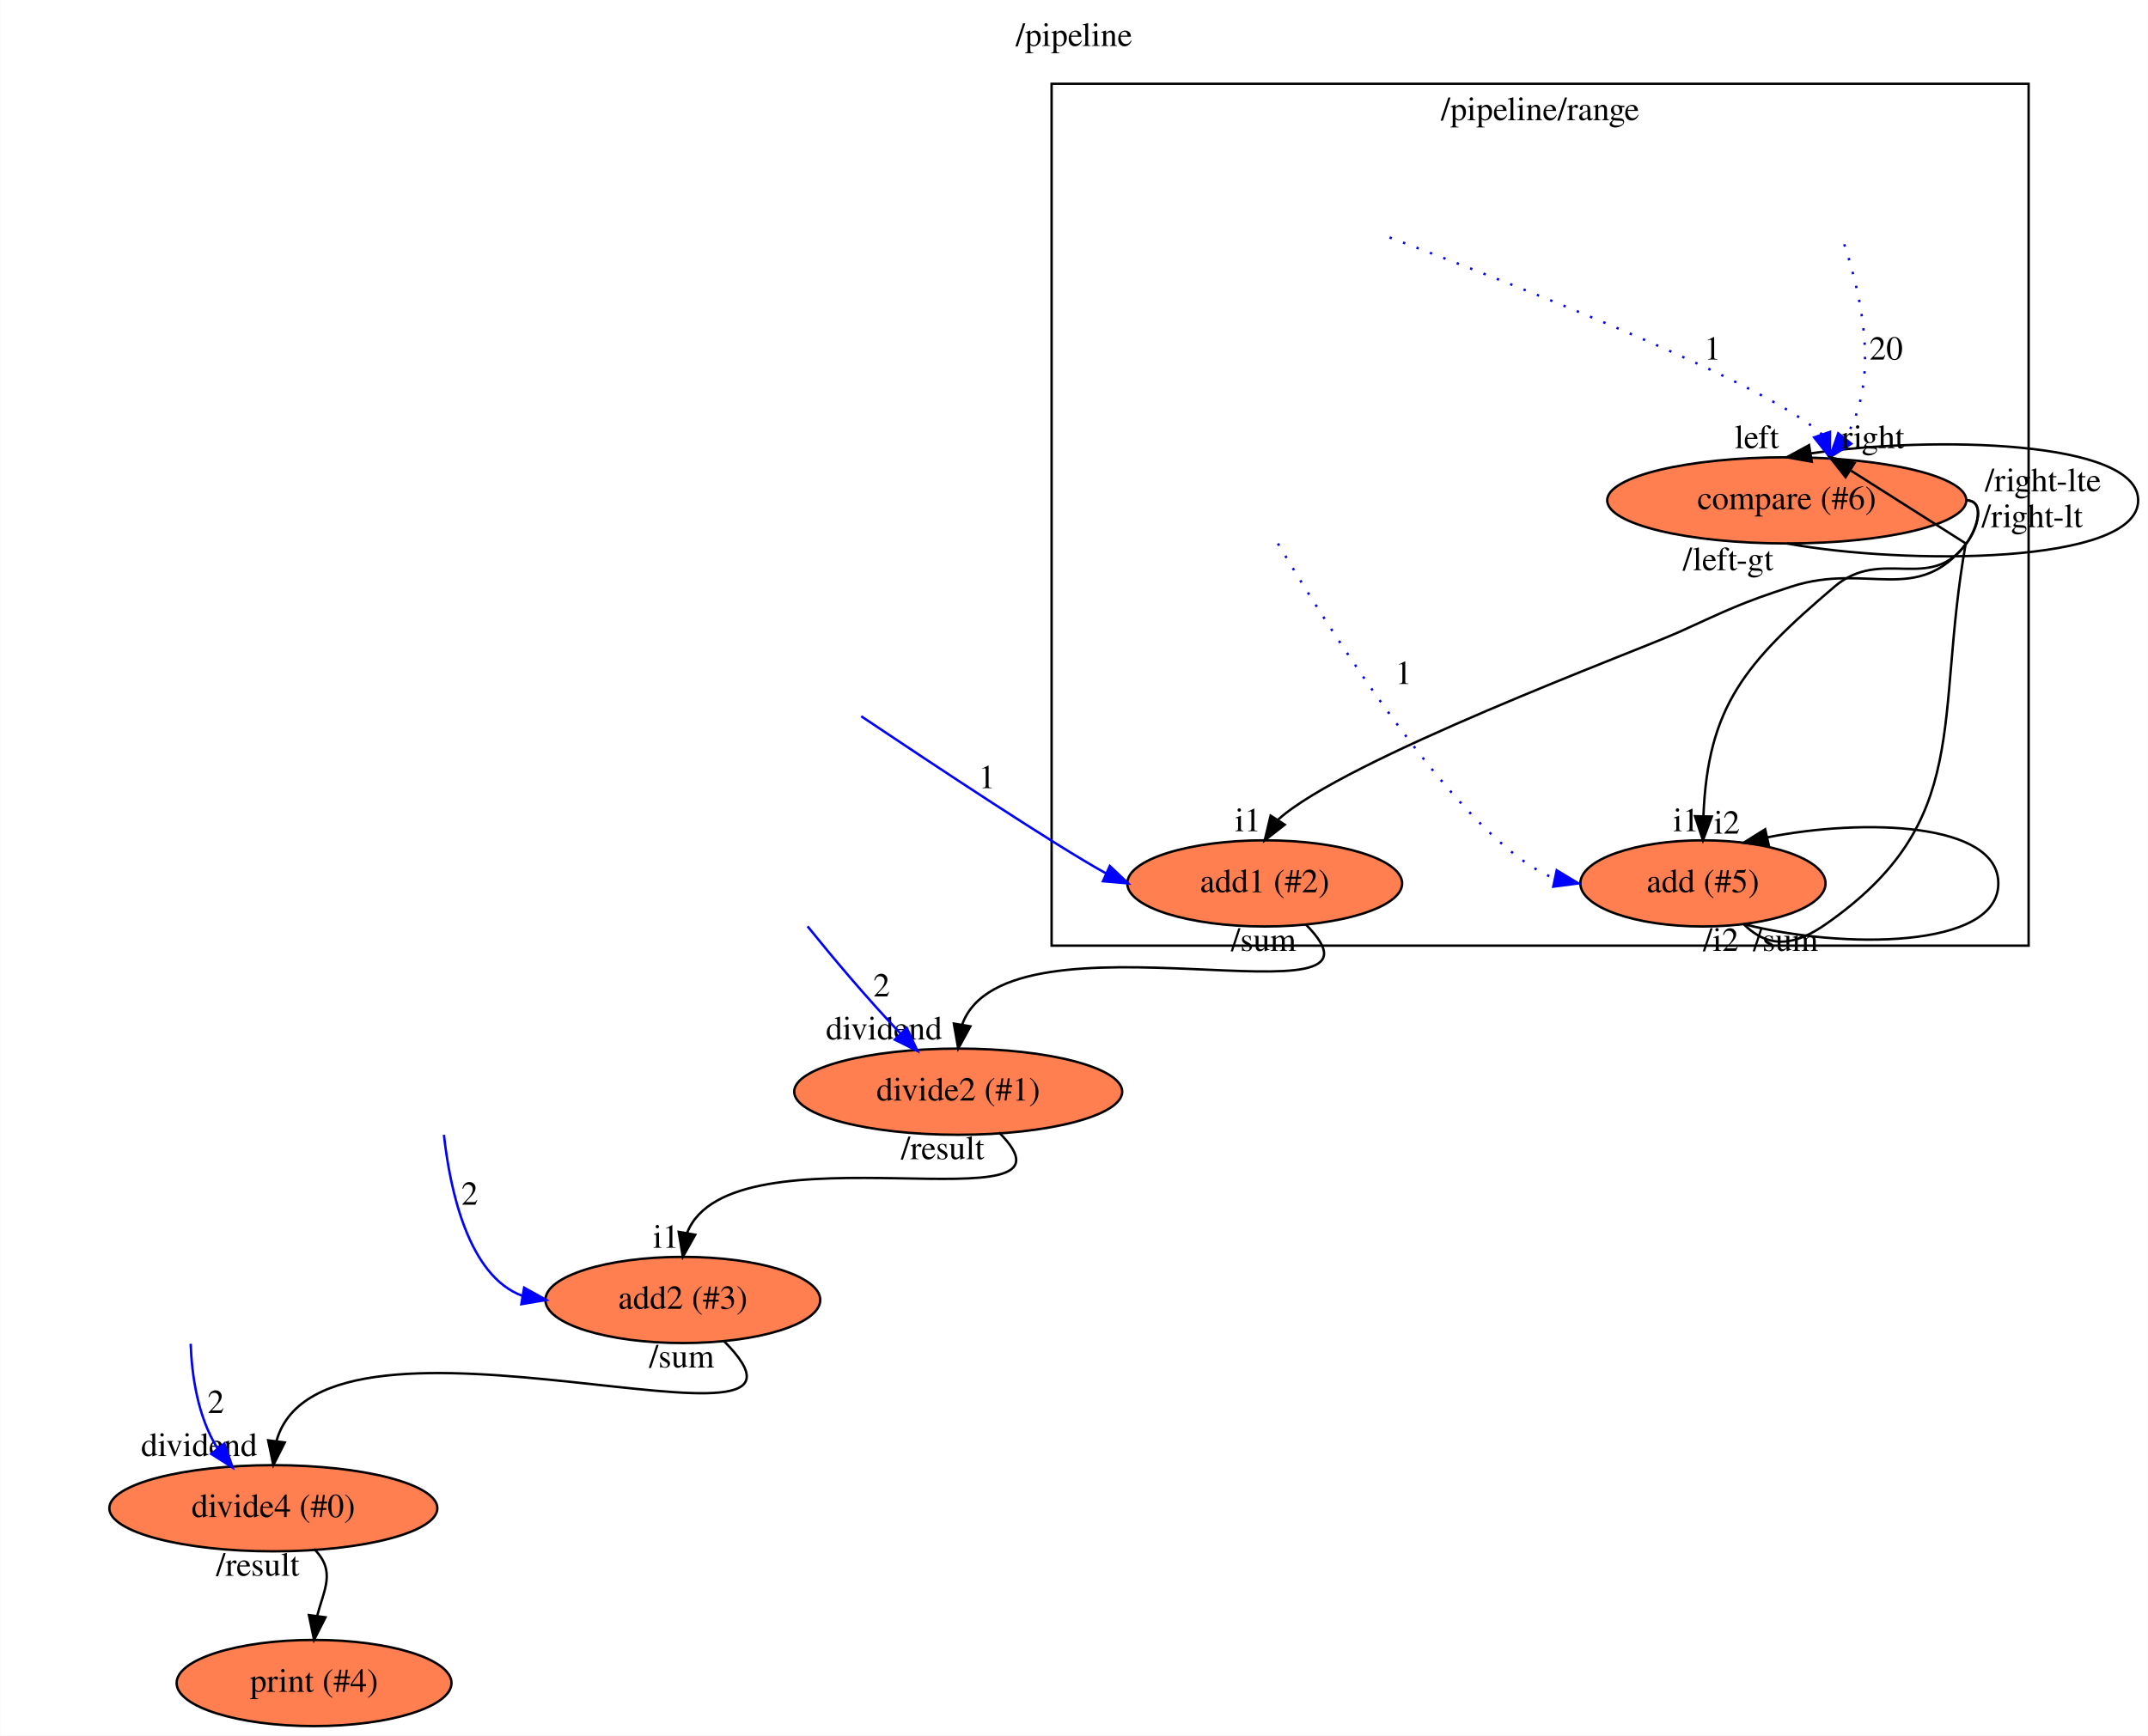
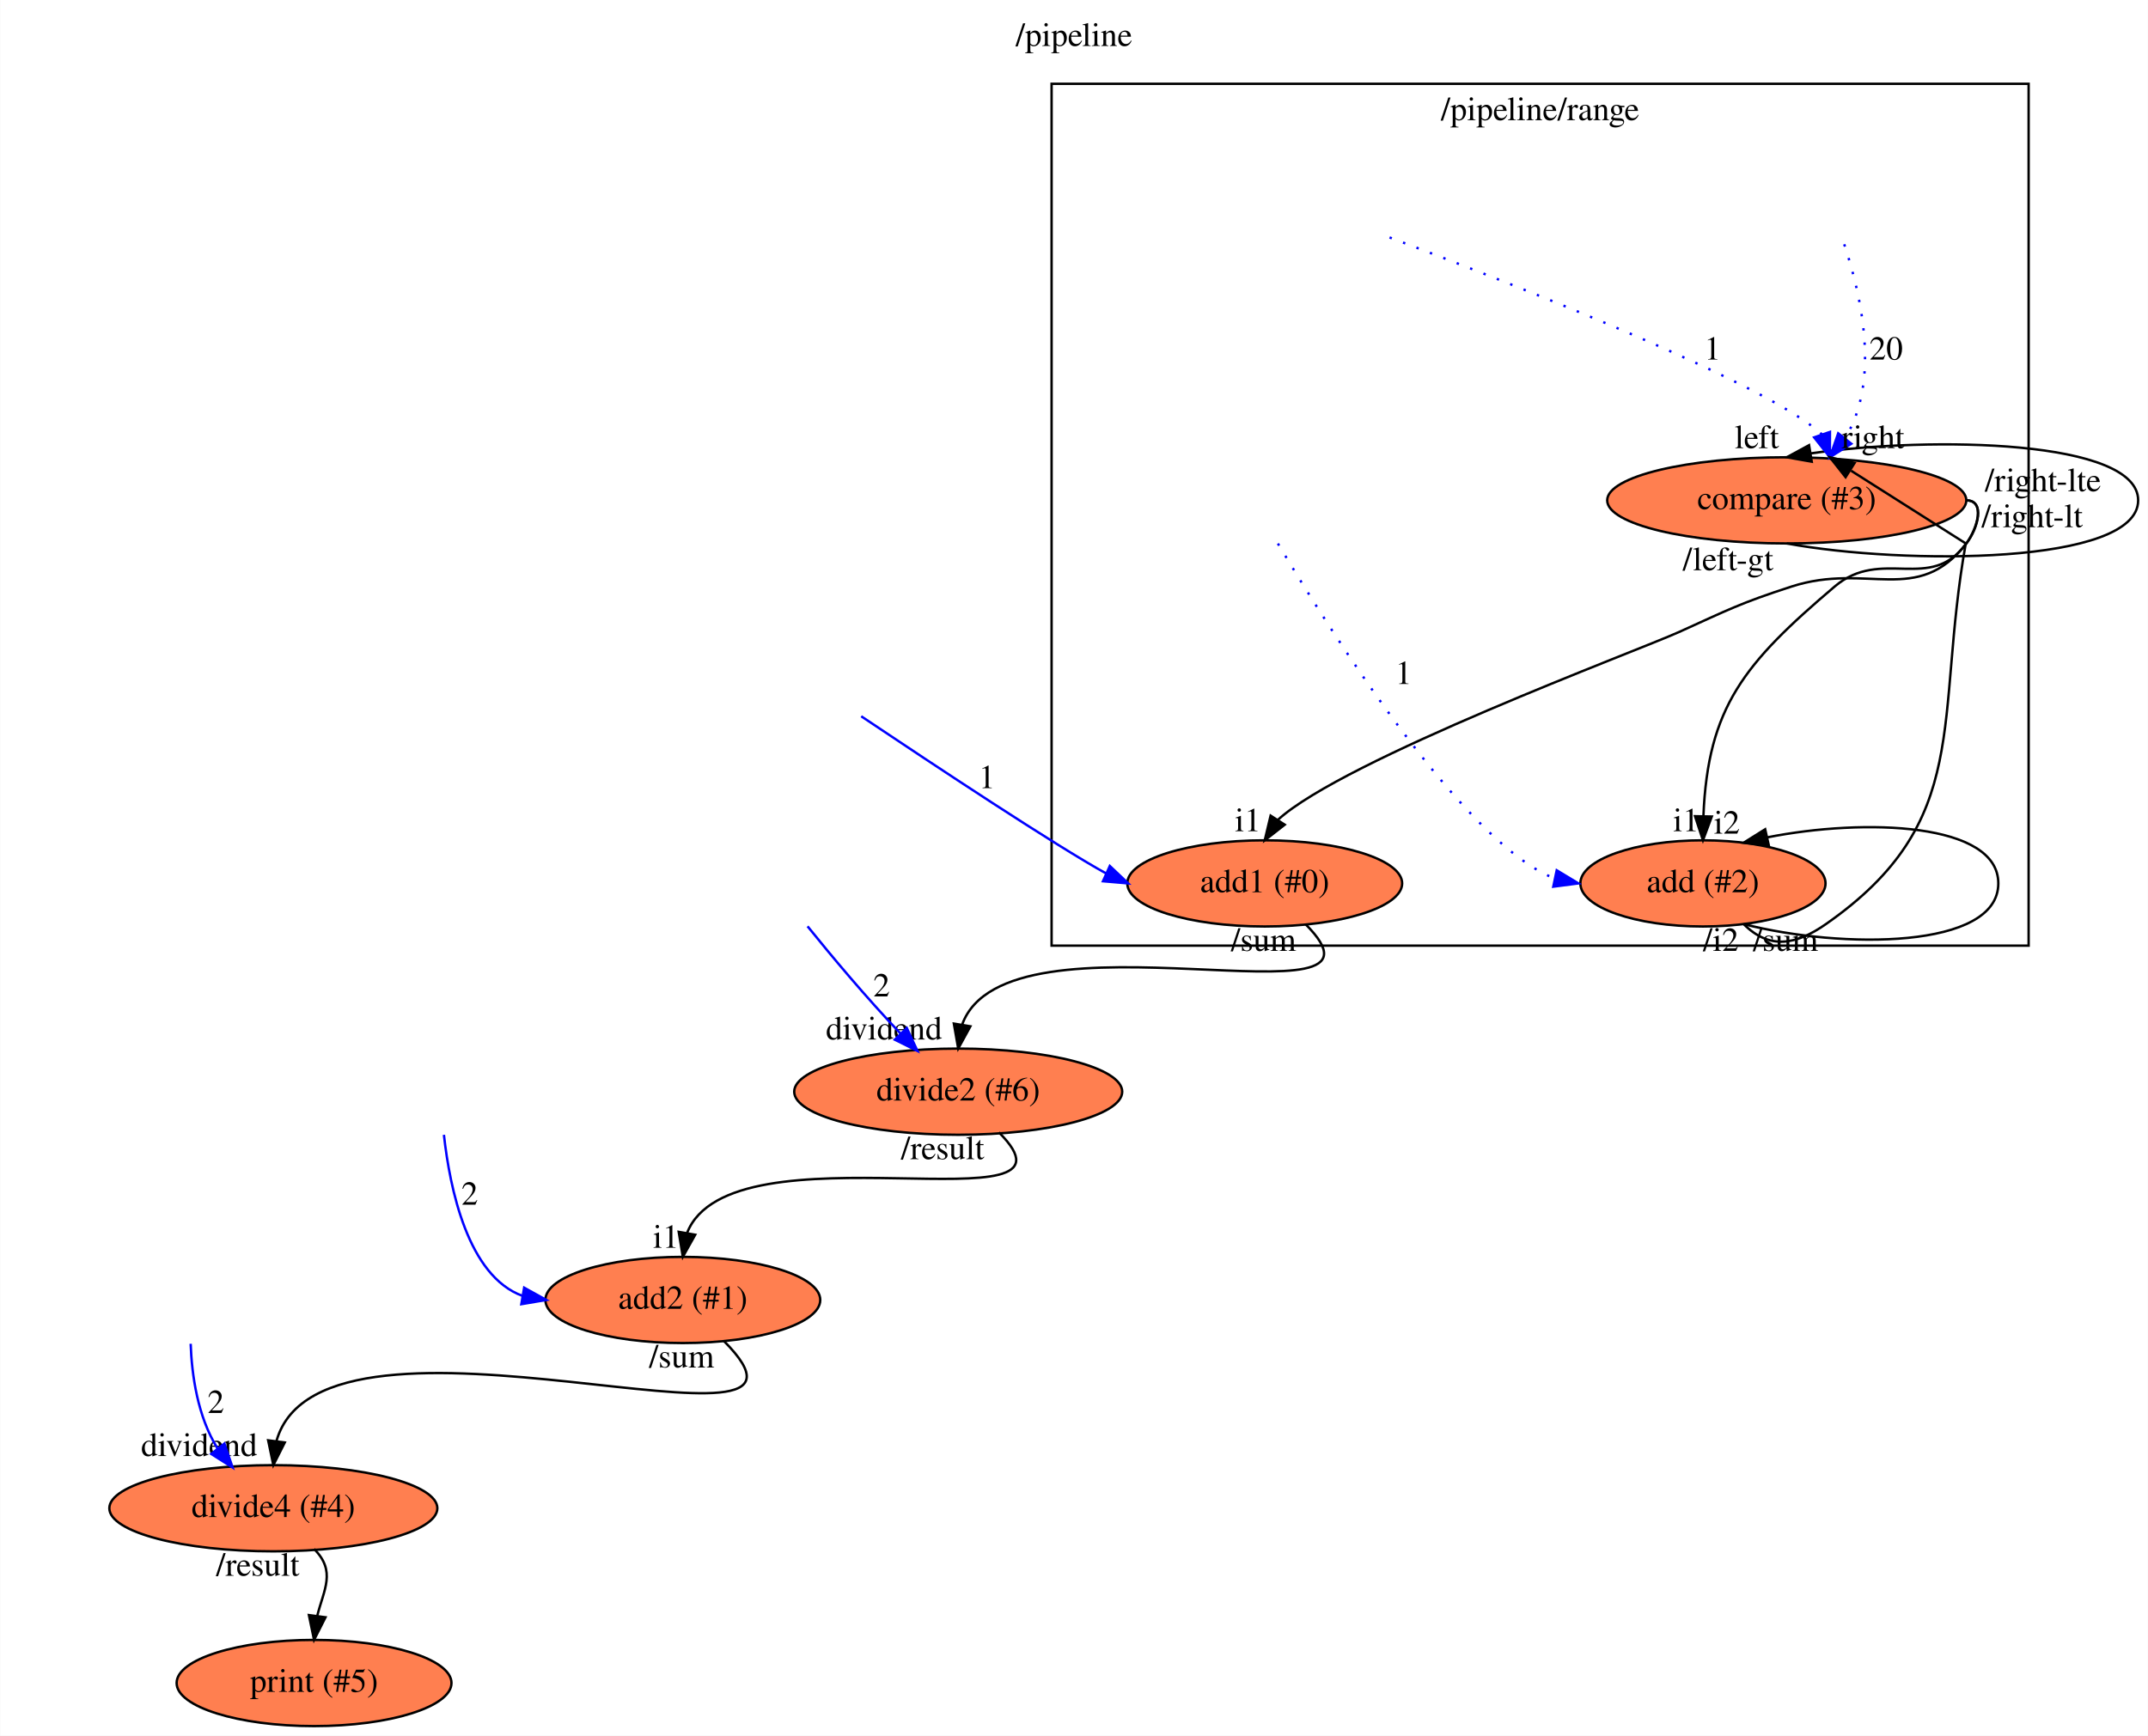
<svg xmlns="http://www.w3.org/2000/svg" xmlns:xlink="http://www.w3.org/1999/xlink" width="897pt" height="725pt" viewBox="0.00 0.00 896.79 725.00">
  <g id="graph0" class="graph" transform="scale(1 1) rotate(0) translate(4 721)">
    <polygon fill="#ffffff" stroke="transparent" points="-4,4 -4,-721 892.787,-721 892.787,4 -4,4" />
    <text text-anchor="middle" x="444.393" y="-701.8" font-family="Times,serif" font-size="14.00" fill="#000000">/pipeline</text>
    <g id="clust1" class="cluster">
      <polygon fill="none" stroke="#000000" points="435.043,-326 435.043,-686 843.043,-686 843.043,-326 435.043,-326" />
      <text text-anchor="middle" x="639.043" y="-670.8" font-family="Times,serif" font-size="14.00" fill="#000000">/pipeline/range</text>
    </g>
    <g id="node1" class="node">
      <g id="a_node1">
-         <a xlink:href="file:///home/travis/build/andrewdavidmackenzie/flow/flowstdlib/control/compare_switch/compare_switch.html" xlink:title="compare (#6)">
+         <a xlink:href="file:///home/travis/build/andrewdavidmackenzie/flow/flowstdlib/control/compare_switch/compare_switch.html" xlink:title="compare (#3)">
          <ellipse fill="#ff7f50" stroke="#000000" cx="742.043" cy="-512" rx="74.987" ry="18" />
-           <text text-anchor="middle" x="742.043" y="-508.3" font-family="Times,serif" font-size="14.00" fill="#000000">compare (#6)</text>
+           <text text-anchor="middle" x="742.043" y="-508.3" font-family="Times,serif" font-size="14.00" fill="#000000">compare (#3)</text>
        </a>
      </g>
    </g>
    <g id="edge4" class="edge">
      <path fill="none" stroke="#000000" d="M742.043,-494C790.958,-485 888.787,-485 888.787,-512 888.787,-537.26 803.162,-538.888 752.072,-531.623" />
      <polygon fill="#000000" stroke="#000000" points="752.474,-528.143 742.043,-530 751.356,-535.053 752.474,-528.143" />
      <text text-anchor="middle" x="729.543" y="-533.8" font-family="Times,serif" font-size="14.00" fill="#000000">left</text>
      <text text-anchor="middle" x="717.543" y="-482.8" font-family="Times,serif" font-size="14.00" fill="#000000">/left-gt</text>
    </g>
    <g id="node4" class="node">
      <g id="a_node4">
-         <a xlink:href="file:///home/travis/build/andrewdavidmackenzie/flow/flowstdlib/math/add/add.html" xlink:title="add1 (#2)">
+         <a xlink:href="file:///home/travis/build/andrewdavidmackenzie/flow/flowstdlib/math/add/add.html" xlink:title="add1 (#0)">
          <ellipse fill="#ff7f50" stroke="#000000" cx="524.043" cy="-352" rx="57.391" ry="18" />
-           <text text-anchor="middle" x="524.043" y="-348.3" font-family="Times,serif" font-size="14.00" fill="#000000">add1 (#2)</text>
+           <text text-anchor="middle" x="524.043" y="-348.3" font-family="Times,serif" font-size="14.00" fill="#000000">add1 (#0)</text>
        </a>
      </g>
    </g>
    <g id="edge3" class="edge">
      <path fill="none" stroke="#000000" d="M817.043,-512C825.043,-512 821.977,-500.298 817.043,-494 796.436,-467.694 775.836,-486.288 744.043,-476 722.606,-469.063 717.569,-466.291 697.043,-457 679.662,-449.132 557.081,-403.729 529.531,-378.543" />
      <polygon fill="#000000" stroke="#000000" points="532.393,-376.522 524.043,-370 526.504,-380.305 532.393,-376.522" />
      <text text-anchor="middle" x="517.043" y="-373.8" font-family="Times,serif" font-size="14.00" fill="#000000">i1</text>
      <text text-anchor="middle" x="849.043" y="-515.8" font-family="Times,serif" font-size="14.00" fill="#000000">/right-lte</text>
    </g>
    <g id="node5" class="node">
      <g id="a_node5">
-         <a xlink:href="file:///home/travis/build/andrewdavidmackenzie/flow/flowstdlib/math/add/add.html" xlink:title="add (#5)">
+         <a xlink:href="file:///home/travis/build/andrewdavidmackenzie/flow/flowstdlib/math/add/add.html" xlink:title="add (#2)">
          <ellipse fill="#ff7f50" stroke="#000000" cx="707.043" cy="-352" rx="51.191" ry="18" />
-           <text text-anchor="middle" x="707.043" y="-348.3" font-family="Times,serif" font-size="14.00" fill="#000000">add (#5)</text>
+           <text text-anchor="middle" x="707.043" y="-348.3" font-family="Times,serif" font-size="14.00" fill="#000000">add (#2)</text>
        </a>
      </g>
    </g>
    <g id="edge5" class="edge">
      <path fill="none" stroke="#000000" d="M817.043,-512C825.043,-512 821.739,-500.477 817.043,-494 801.947,-473.176 781.645,-492.652 762.043,-476 724.28,-443.919 709.09,-425.61 707.239,-380.132" />
      <polygon fill="#000000" stroke="#000000" points="710.736,-379.93 707.043,-370 703.737,-380.066 710.736,-379.93" />
      <text text-anchor="middle" x="700.043" y="-373.8" font-family="Times,serif" font-size="14.00" fill="#000000">i1</text>
      <text text-anchor="middle" x="844.543" y="-500.8" font-family="Times,serif" font-size="14.00" fill="#000000">/right-lt</text>
    </g>
    <g id="edge1" class="edge">
      <path fill="none" stroke="#0000ff" stroke-dasharray="1,5" d="M766.048,-618.956C773.179,-597.548 781.247,-561.759 766.321,-537.899" />
      <polygon fill="#0000ff" stroke="#0000ff" points="769.005,-535.651 760.043,-530 763.525,-540.006 769.005,-535.651" />
      <text text-anchor="middle" x="783.543" y="-570.8" font-family="Times,serif" font-size="14.00" fill="#000000">20</text>
    </g>
    <g id="edge2" class="edge">
      <path fill="none" stroke="#0000ff" stroke-dasharray="1,5" d="M576.181,-621.819C633.953,-600.039 734.564,-560.273 756.749,-539.533" />
      <polygon fill="#0000ff" stroke="#0000ff" points="760.085,-540.595 760.043,-530 753.469,-538.308 760.085,-540.595" />
      <text text-anchor="middle" x="711.043" y="-570.8" font-family="Times,serif" font-size="14.00" fill="#000000">1</text>
    </g>
    <g id="node8" class="node">
      <g id="a_node8">
-         <a xlink:href="file:///home/travis/build/andrewdavidmackenzie/flow/flowstdlib/math/divide/divide.html" xlink:title="divide2 (#1)">
+         <a xlink:href="file:///home/travis/build/andrewdavidmackenzie/flow/flowstdlib/math/divide/divide.html" xlink:title="divide2 (#6)">
          <ellipse fill="#ff7f50" stroke="#000000" cx="396.043" cy="-265" rx="68.489" ry="18" />
-           <text text-anchor="middle" x="396.043" y="-261.3" font-family="Times,serif" font-size="14.00" fill="#000000">divide2 (#1)</text>
+           <text text-anchor="middle" x="396.043" y="-261.3" font-family="Times,serif" font-size="14.00" fill="#000000">divide2 (#6)</text>
        </a>
      </g>
    </g>
    <g id="edge10" class="edge">
      <path fill="none" stroke="#000000" d="M541.043,-335C586.807,-289.237 416.474,-344.706 397.707,-293.076" />
      <polygon fill="#000000" stroke="#000000" points="401.126,-292.296 396.043,-283 394.22,-293.437 401.126,-292.296" />
      <text text-anchor="middle" x="365.043" y="-286.8" font-family="Times,serif" font-size="14.00" fill="#000000">dividend</text>
      <text text-anchor="middle" x="523.543" y="-323.8" font-family="Times,serif" font-size="14.00" fill="#000000">/sum</text>
    </g>
    <g id="edge8" class="edge">
      <path fill="none" stroke="#000000" d="M724.043,-335C734.837,-324.206 745.872,-326.263 758.389,-335 820.119,-378.09 803.606,-419.881 816.787,-494 816.787,-494 784.869,-514.25 768.909,-524.375" />
      <polygon fill="#000000" stroke="#000000" points="766.612,-521.687 760.043,-530 770.362,-527.598 766.612,-521.687" />
      <text text-anchor="middle" x="778.043" y="-533.8" font-family="Times,serif" font-size="14.00" fill="#000000">right</text>
      <text text-anchor="middle" x="741.543" y="-323.8" font-family="Times,serif" font-size="14.00" fill="#000000">/sum</text>
    </g>
    <g id="edge7" class="edge">
      <path fill="none" stroke="#000000" d="M724.043,-335C765.158,-324.5 830.389,-324.5 830.389,-352 830.389,-377.405 774.717,-379.34 733.819,-371.209" />
      <polygon fill="#000000" stroke="#000000" points="734.569,-367.79 724.043,-369 733.026,-374.618 734.569,-367.79" />
      <text text-anchor="middle" x="717.043" y="-372.8" font-family="Times,serif" font-size="14.00" fill="#000000">i2</text>
      <text text-anchor="middle" x="714.543" y="-323.8" font-family="Times,serif" font-size="14.00" fill="#000000">/i2</text>
    </g>
    <g id="edge6" class="edge">
      <path fill="none" stroke="#0000ff" stroke-dasharray="1,5" d="M529.543,-493.957C552.373,-455.709 607.483,-368.777 644.977,-354.118" />
      <polygon fill="#0000ff" stroke="#0000ff" points="645.978,-357.484 655.043,-352 644.537,-350.634 645.978,-357.484" />
      <text text-anchor="middle" x="582.043" y="-435.3" font-family="Times,serif" font-size="14.00" fill="#000000">1</text>
    </g>
    <g id="edge9" class="edge">
      <path fill="none" stroke="#0000ff" d="M355.538,-421.812C386.416,-401.112 436.901,-367.68 457.904,-356.102" />
      <polygon fill="#0000ff" stroke="#0000ff" points="459.353,-359.288 467.043,-352 456.487,-352.902 459.353,-359.288" />
      <text text-anchor="middle" x="408.043" y="-391.8" font-family="Times,serif" font-size="14.00" fill="#000000">1</text>
    </g>
    <g id="node10" class="node">
      <g id="a_node10">
-         <a xlink:href="file:///home/travis/build/andrewdavidmackenzie/flow/flowstdlib/math/add/add.html" xlink:title="add2 (#3)">
+         <a xlink:href="file:///home/travis/build/andrewdavidmackenzie/flow/flowstdlib/math/add/add.html" xlink:title="add2 (#1)">
          <ellipse fill="#ff7f50" stroke="#000000" cx="281.043" cy="-178" rx="57.391" ry="18" />
-           <text text-anchor="middle" x="281.043" y="-174.3" font-family="Times,serif" font-size="14.00" fill="#000000">add2 (#3)</text>
+           <text text-anchor="middle" x="281.043" y="-174.3" font-family="Times,serif" font-size="14.00" fill="#000000">add2 (#1)</text>
        </a>
      </g>
    </g>
    <g id="edge12" class="edge">
      <path fill="none" stroke="#000000" d="M413.043,-248C455.017,-206.026 300.978,-252.878 282.782,-205.905" />
      <polygon fill="#000000" stroke="#000000" points="286.22,-205.244 281.043,-196 279.325,-206.455 286.22,-205.244" />
      <text text-anchor="middle" x="274.043" y="-199.8" font-family="Times,serif" font-size="14.00" fill="#000000">i1</text>
      <text text-anchor="middle" x="389.543" y="-236.8" font-family="Times,serif" font-size="14.00" fill="#000000">/result</text>
    </g>
    <g id="edge11" class="edge">
      <path fill="none" stroke="#0000ff" d="M333.125,-334.08C343.207,-321.576 357.501,-304.472 371.954,-289.277" />
      <polygon fill="#0000ff" stroke="#0000ff" points="374.572,-291.605 379.043,-282 369.558,-286.72 374.572,-291.605" />
      <text text-anchor="middle" x="364.043" y="-304.8" font-family="Times,serif" font-size="14.00" fill="#000000">2</text>
    </g>
    <g id="node12" class="node">
      <g id="a_node12">
-         <a xlink:href="file:///home/travis/build/andrewdavidmackenzie/flow/flowstdlib/math/divide/divide.html" xlink:title="divide4 (#0)">
+         <a xlink:href="file:///home/travis/build/andrewdavidmackenzie/flow/flowstdlib/math/divide/divide.html" xlink:title="divide4 (#4)">
          <ellipse fill="#ff7f50" stroke="#000000" cx="110.043" cy="-91" rx="68.489" ry="18" />
-           <text text-anchor="middle" x="110.043" y="-87.3" font-family="Times,serif" font-size="14.00" fill="#000000">divide4 (#0)</text>
+           <text text-anchor="middle" x="110.043" y="-87.3" font-family="Times,serif" font-size="14.00" fill="#000000">divide4 (#4)</text>
        </a>
      </g>
    </g>
    <g id="edge14" class="edge">
      <path fill="none" stroke="#000000" d="M298.043,-161C356.71,-102.333 130.894,-187.734 111.38,-119.19" />
      <polygon fill="#000000" stroke="#000000" points="114.814,-118.46 110.043,-109 107.873,-119.37 114.814,-118.46" />
      <text text-anchor="middle" x="79.043" y="-112.8" font-family="Times,serif" font-size="14.00" fill="#000000">dividend</text>
      <text text-anchor="middle" x="280.543" y="-149.8" font-family="Times,serif" font-size="14.00" fill="#000000">/sum</text>
    </g>
    <g id="edge13" class="edge">
      <path fill="none" stroke="#0000ff" d="M181.272,-246.974C183.766,-224.477 191.314,-187.946 214.127,-179.693" />
      <polygon fill="#0000ff" stroke="#0000ff" points="214.775,-183.133 224.043,-178 213.597,-176.233 214.775,-183.133" />
      <text text-anchor="middle" x="192.043" y="-217.8" font-family="Times,serif" font-size="14.00" fill="#000000">2</text>
    </g>
    <g id="node14" class="node">
      <g id="a_node14">
-         <a xlink:href="file:///home/travis/build/andrewdavidmackenzie/flow/flowr/src/lib/flowruntime/stdio/stdout.html" xlink:title="print (#4)">
+         <a xlink:href="file:///home/travis/build/andrewdavidmackenzie/flow/flowr/src/lib/flowruntime/stdio/stdout.html" xlink:title="print (#5)">
          <ellipse fill="#ff7f50" stroke="#000000" cx="127.043" cy="-18" rx="57.391" ry="18" />
-           <text text-anchor="middle" x="127.043" y="-14.3" font-family="Times,serif" font-size="14.00" fill="#000000">print (#4)</text>
+           <text text-anchor="middle" x="127.043" y="-14.3" font-family="Times,serif" font-size="14.00" fill="#000000">print (#5)</text>
        </a>
      </g>
    </g>
    <g id="edge16" class="edge">
      <path fill="none" stroke="#000000" d="M127.043,-74C136.373,-64.67 131.125,-57.033 128.383,-46.085" />
      <polygon fill="#000000" stroke="#000000" points="131.829,-45.452 127.043,-36 124.89,-46.374 131.829,-45.452" />
      <text text-anchor="middle" x="103.543" y="-62.8" font-family="Times,serif" font-size="14.00" fill="#000000">/result</text>
    </g>
    <g id="edge15" class="edge">
      <path fill="none" stroke="#0000ff" d="M75.514,-159.694C75.981,-146.731 78.373,-129.354 86.686,-116.06" />
      <polygon fill="#0000ff" stroke="#0000ff" points="89.598,-118.019 93.043,-108 84.102,-113.684 89.598,-118.019" />
      <text text-anchor="middle" x="86.043" y="-130.8" font-family="Times,serif" font-size="14.00" fill="#000000">2</text>
    </g>
  </g>
</svg>
